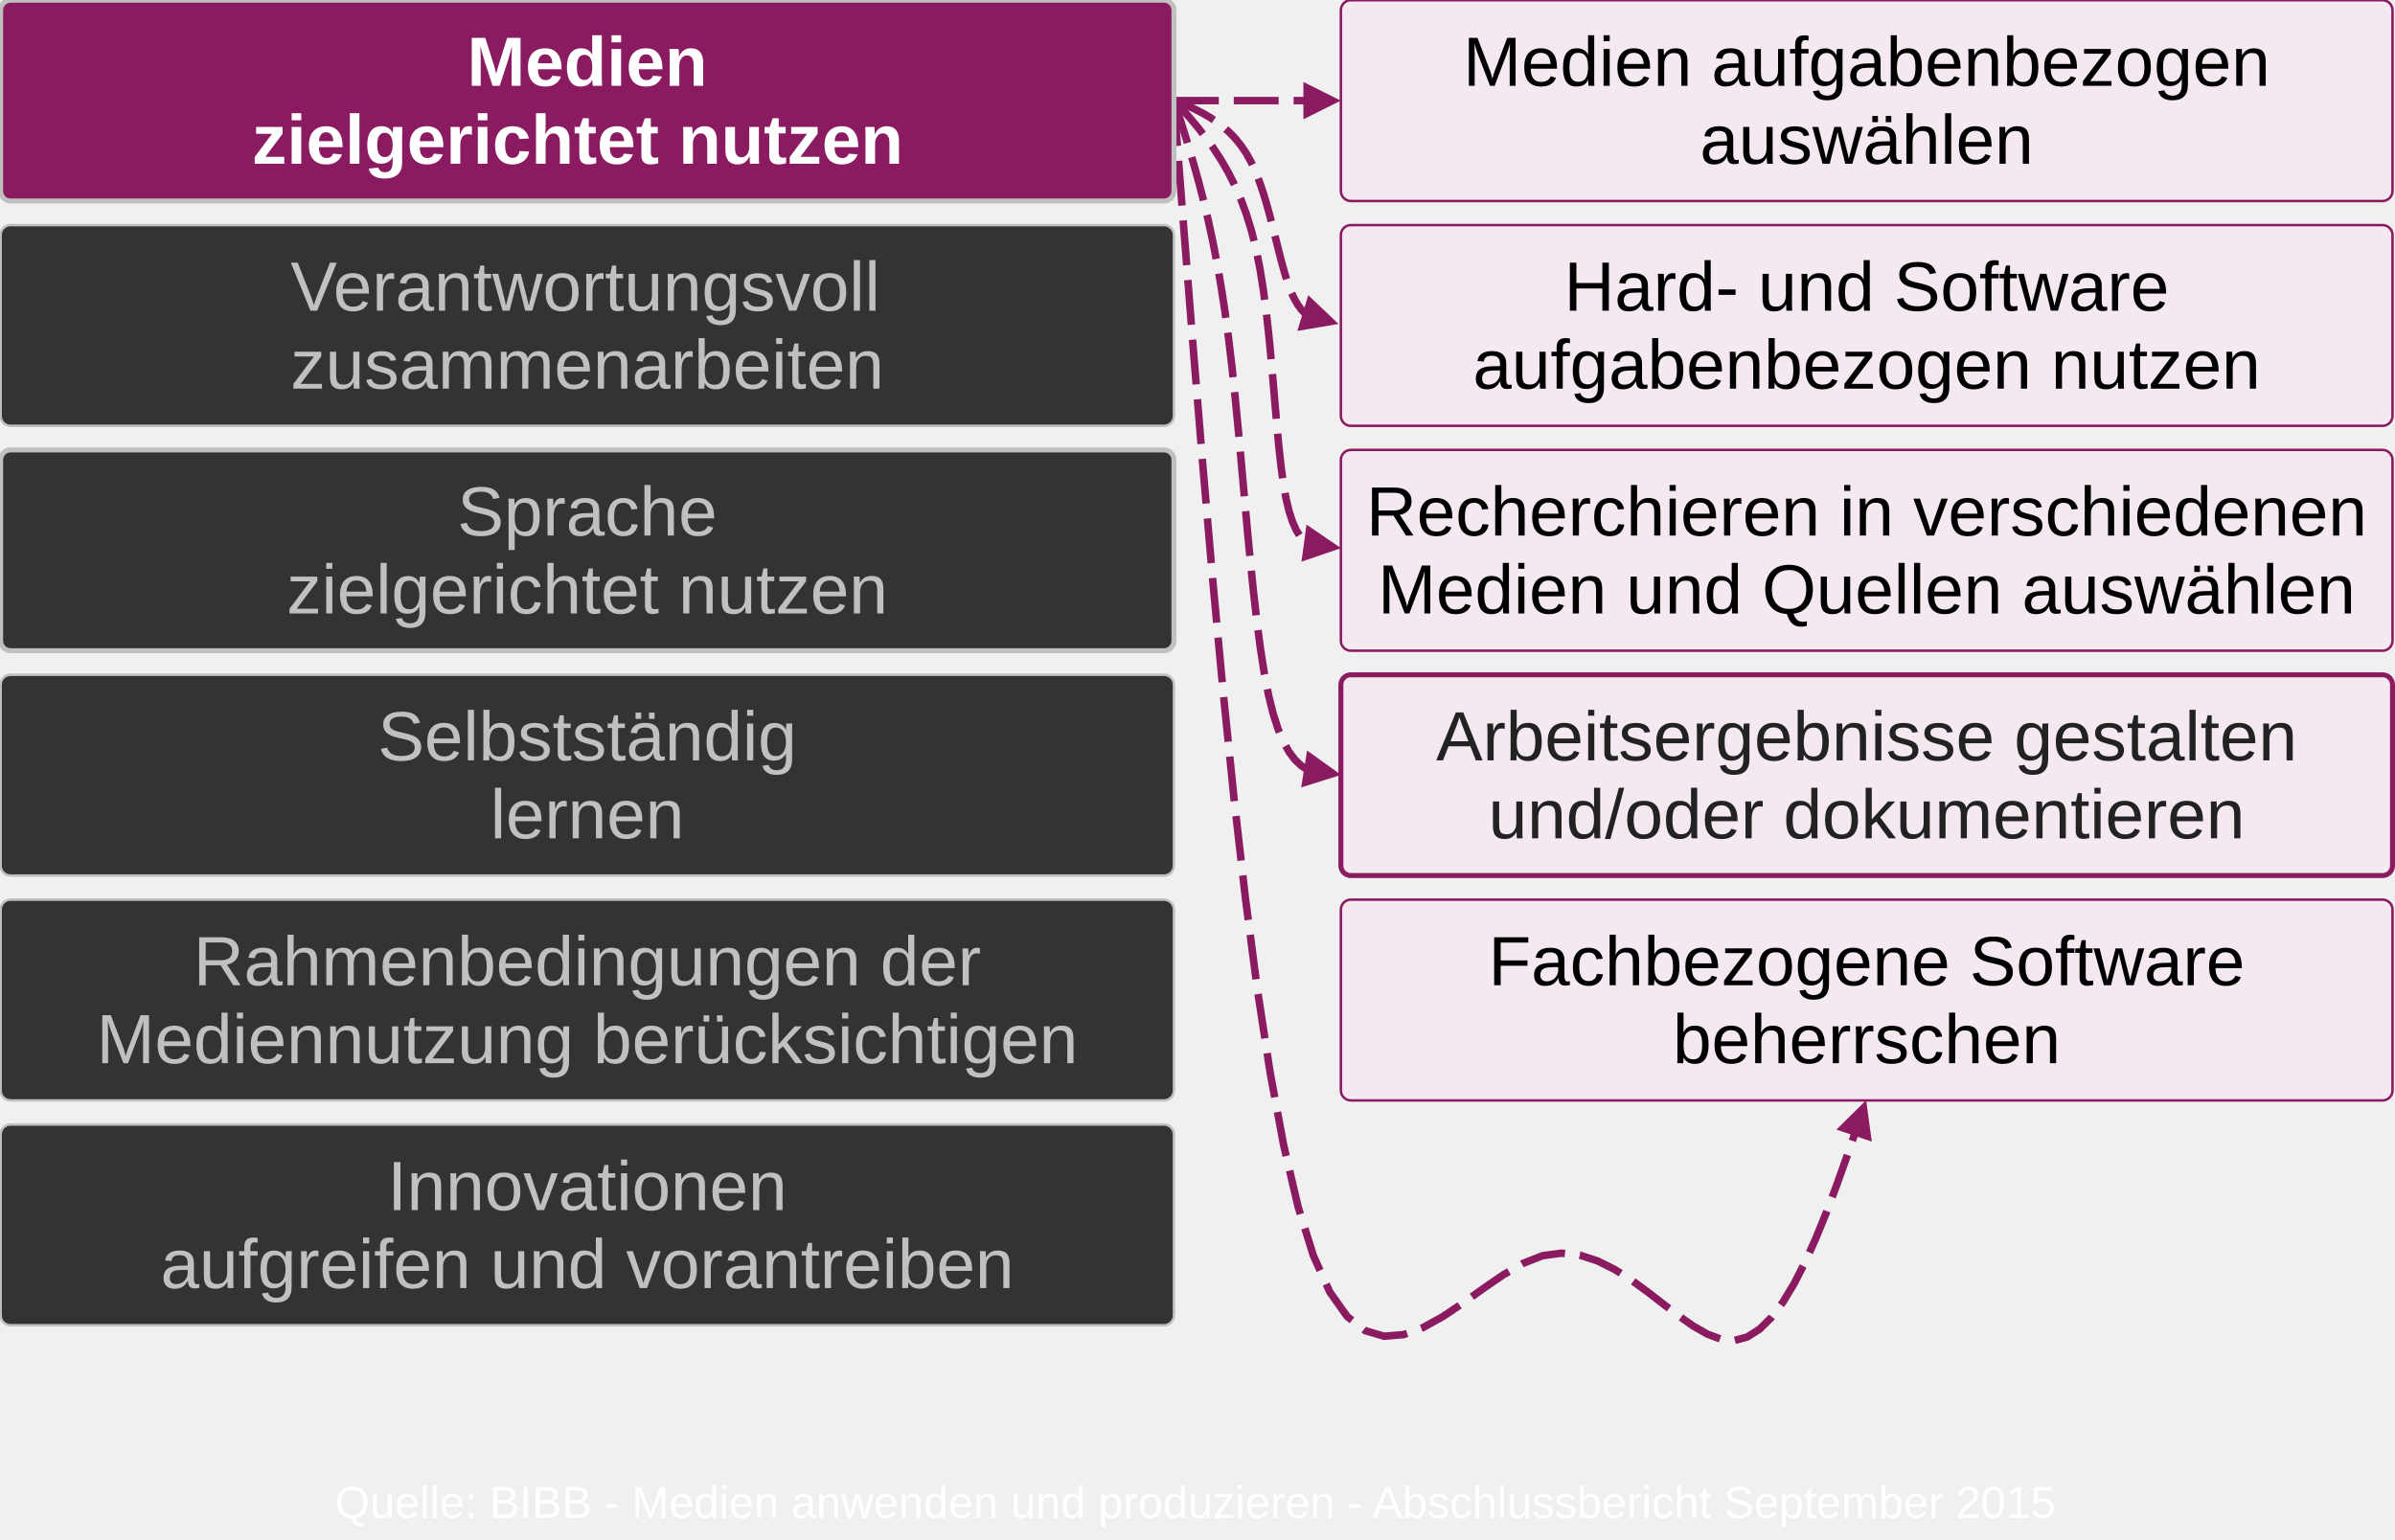
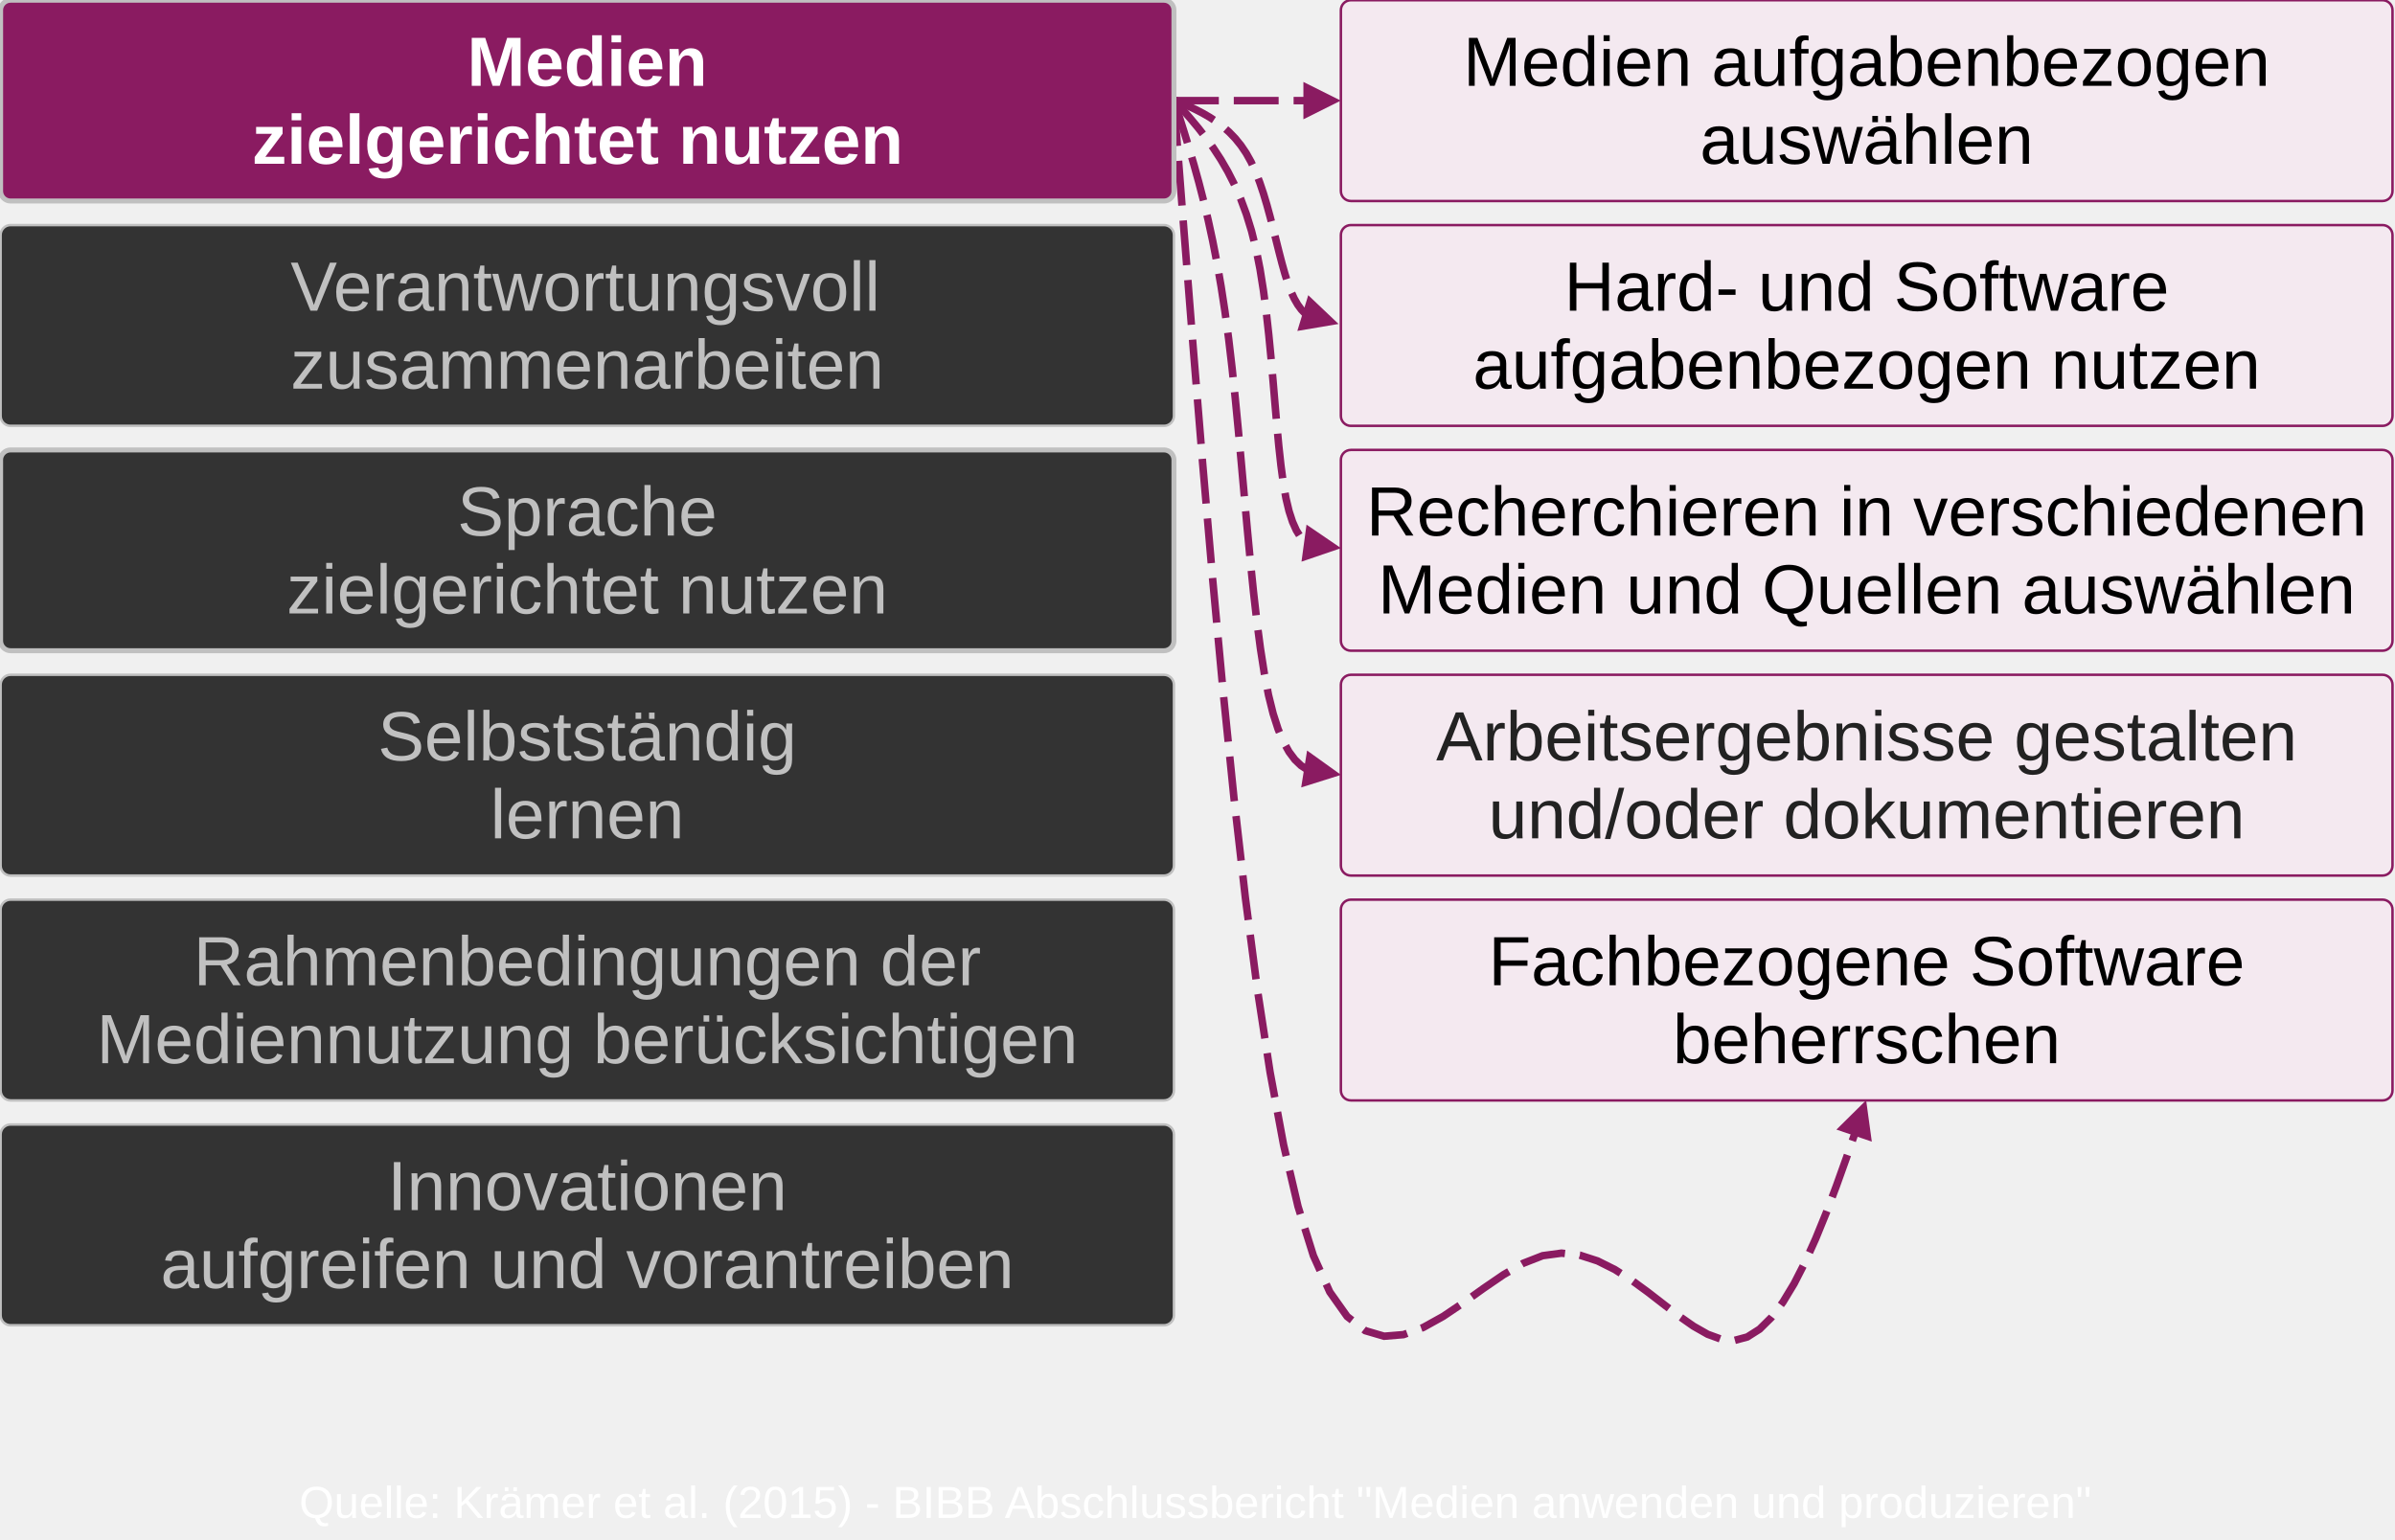
<svg xmlns="http://www.w3.org/2000/svg" fill-opacity="1" color-rendering="auto" color-interpolation="auto" text-rendering="auto" stroke="black" stroke-linecap="square" width="961" stroke-miterlimit="10" shape-rendering="auto" stroke-opacity="1" fill="black" stroke-dasharray="none" font-weight="normal" stroke-width="1" height="618" font-family="'Dialog'" font-style="normal" stroke-linejoin="miter" font-size="12px" stroke-dashoffset="0" image-rendering="auto">
  <defs id="genericDefs" />
  <g>
    <defs id="defs1">
      <clipPath clipPathUnits="userSpaceOnUse" id="clipPath1">
        <path d="M0 0 L961 0 L961 618 L0 618 L0 0 Z" />
      </clipPath>
      <clipPath clipPathUnits="userSpaceOnUse" id="clipPath2">
        <path d="M0 82 L961 82 L961 700 L0 700 L0 82 Z" />
      </clipPath>
    </defs>
    <g stroke-linecap="butt" transform="matrix(1,0,0,1,0,-82)" fill="rgb(138,27,97)" text-rendering="geometricPrecision" shape-rendering="geometricPrecision" stroke-dasharray="18,6" stroke="rgb(138,27,97)" stroke-width="3" stroke-miterlimit="1.45">
      <path fill="none" d="M471.058 122.383 L524.241 122.383" clip-path="url(#clipPath2)" />
    </g>
    <g stroke-linecap="butt" transform="matrix(1,0,0,1,0,-82)" fill="rgb(138,27,97)" text-rendering="geometricPrecision" shape-rendering="geometricPrecision" stroke-dasharray="18,6" stroke="rgb(138,27,97)" stroke-width="3" stroke-miterlimit="1.45">
      <path d="M537.991 122.383 L522.991 114.883 L522.991 129.883 Z" stroke="none" clip-path="url(#clipPath2)" />
      <path fill="none" d="M471.046 122.02 L473.931 123.272 L476.847 124.579 L479.734 125.953 L482.578 127.43 L485.363 129.042 L488.075 130.825 L490.7 132.812 L493.222 135.037 L495.628 137.534 L497.903 140.338 L500.032 143.482 L502 147 L503.799 150.908 L505.445 155.148 L506.956 159.644 L508.356 164.319 L509.663 169.096 L510.9 173.9 L512.087 178.654 L513.244 183.281 L514.394 187.706 L515.556 191.852 L516.751 195.642 L518 199 L519.32 201.87 L520.708 204.273 L522.159 206.253 L523.667 207.852 L523.846 207.997 L523.943 208.02" clip-path="url(#clipPath2)" />
      <path d="M537.096 212.029 L524.934 200.482 L520.561 214.83 Z" clip-path="url(#clipPath2)" stroke="none" />
      <path fill="none" d="M471.026 122.029 L474.269 125.676 L477.515 129.407 L480.719 133.25 L483.857 137.259 L486.908 141.491 L489.85 146 L492.662 150.843 L495.321 156.074 L497.806 161.75 L500.096 167.926 L502.168 174.657 L504 182 L505.581 189.977 L506.937 198.482 L508.103 207.375 L509.116 216.518 L510.011 225.773 L510.825 235 L511.593 244.06 L512.351 252.815 L513.134 261.125 L513.98 268.852 L514.923 275.856 L516 282 L517.238 287.18 L518.631 291.445 L520.166 294.875 L521.827 297.555 L523.602 299.57 L524.374 300.159 L524.473 300.167" clip-path="url(#clipPath2)" />
      <path d="M538.099 302.013 L524.242 292.567 L522.228 307.431 Z" clip-path="url(#clipPath2)" stroke="none" />
      <path fill="none" d="M471.056 122.174 L473.038 128.35 L475.066 134.77 L477.078 141.328 L479.064 148.094 L481.016 155.136 L482.925 162.525 L484.783 170.329 L486.58 178.617 L488.309 187.459 L489.961 196.924 L491.528 207.082 L493 218 L494.375 229.707 L495.668 242.062 L496.903 254.881 L498.101 267.983 L499.284 281.183 L500.475 294.3 L501.695 307.15 L502.965 319.551 L504.309 331.319 L505.748 342.272 L507.305 352.226 L509 361 L510.851 368.459 L512.849 374.668 L514.981 379.741 L517.235 383.79 L519.595 386.93 L522.05 389.275 L524.422 390.831 L524.521 390.846" clip-path="url(#clipPath2)" />
      <path d="M538.099 393.016 L524.47 383.243 L522.103 398.055 Z" clip-path="url(#clipPath2)" stroke="none" />
      <path fill="none" d="M471.048 122.626 L474.815 171.346 L478.667 220.245 L482.589 268.247 L486.619 314.905 L490.792 359.77 L495.143 402.395 L499.708 442.331 L504.524 479.131 L509.625 512.346 L515.048 541.528 L520.827 566.228 L527 586 L533.586 600.574 L540.548 610.4 L547.83 616.108 L555.381 618.327 L563.146 617.686 L571.071 614.815 L579.104 610.343 L587.191 604.899 L595.277 599.114 L603.309 593.616 L611.235 589.035 L619 586 L626.56 584.979 L633.907 585.793 L641.042 588.102 L647.968 591.566 L654.686 595.844 L661.196 600.596 L667.502 605.481 L673.603 610.16 L679.502 614.292 L685.2 617.536 L690.699 619.552 L696 620 L701.107 618.623 L706.034 615.496 L710.797 610.779 L715.413 604.631 L719.898 597.21 L724.268 588.676 L728.54 579.188 L732.73 568.905 L736.855 557.985 L740.931 546.589 L744.338 536.714 L744.37 536.619" clip-path="url(#clipPath2)" />
      <path d="M748.796 523.601 L736.867 535.389 L751.069 540.217 Z" clip-path="url(#clipPath2)" stroke="none" />
    </g>
    <g stroke-linecap="butt" font-size="18px" transform="matrix(1,0,0,1,0,-82)" fill="white" text-rendering="geometricPrecision" font-family="'Arial'" shape-rendering="geometricPrecision" stroke="white" stroke-miterlimit="1.45">
-       <text x="134.417" xml:space="preserve" y="691.24" clip-path="url(#clipPath2)" stroke="none">Quelle: BIBB - Medien anwenden und produzieren - Abschlussbericht September 2015</text>
+       <text x="120.038" xml:space="preserve" y="691.24" clip-path="url(#clipPath2)" stroke="none">Quelle: Krämer et al. (2015) - BIBB Abschlussbericht "Medien anwenden und produzieren"</text>
    </g>
    <g fill="rgb(138,27,97)" text-rendering="geometricPrecision" shape-rendering="geometricPrecision" transform="matrix(1,0,0,1,0,-82)" stroke="rgb(138,27,97)">
      <rect x="0.243" y="82.088" clip-path="url(#clipPath2)" width="470.806" rx="4" ry="4" height="80.59" stroke="none" />
    </g>
    <g stroke-linecap="butt" font-size="28px" transform="matrix(1,0,0,1,0,-82)" fill="white" text-rendering="geometricPrecision" font-family="'Arial'" shape-rendering="geometricPrecision" stroke="white" font-weight="bold" stroke-miterlimit="1.45">
      <text x="187.419" xml:space="preserve" y="116.45" clip-path="url(#clipPath2)" stroke="none">Medien</text>
      <text x="101.074" xml:space="preserve" y="147.731" clip-path="url(#clipPath2)" stroke="none">zielgerichtet nutzen </text>
    </g>
    <g stroke-linecap="butt" transform="matrix(1,0,0,1,0,-82)" fill="silver" text-rendering="geometricPrecision" shape-rendering="geometricPrecision" stroke="silver" stroke-width="2" stroke-miterlimit="1.45">
      <rect x="0.243" y="82.088" clip-path="url(#clipPath2)" fill="none" width="470.806" rx="4" ry="4" height="80.59" />
    </g>
    <g fill="rgb(51,51,51)" text-rendering="geometricPrecision" shape-rendering="geometricPrecision" transform="matrix(1,0,0,1,0,-82)" stroke="rgb(51,51,51)">
      <rect x="0.243" y="352.839" clip-path="url(#clipPath2)" width="470.806" rx="4" ry="4" height="80.59" stroke="none" />
    </g>
    <g stroke-linecap="butt" font-size="28px" transform="matrix(1,0,0,1,0,-82)" fill="silver" text-rendering="geometricPrecision" font-family="'Arial'" shape-rendering="geometricPrecision" stroke="silver" stroke-miterlimit="1.45">
      <text x="151.592" xml:space="preserve" y="387.201" clip-path="url(#clipPath2)" stroke="none">Selbstständig</text>
      <text x="196.73" xml:space="preserve" y="418.482" clip-path="url(#clipPath2)" stroke="none">lernen</text>
      <rect x="0.243" y="352.839" clip-path="url(#clipPath2)" fill="none" width="470.806" rx="4" ry="4" height="80.59" />
    </g>
    <g fill="rgb(51,51,51)" text-rendering="geometricPrecision" shape-rendering="geometricPrecision" transform="matrix(1,0,0,1,0,-82)" stroke="rgb(51,51,51)">
      <rect x="0.243" y="443.09" clip-path="url(#clipPath2)" width="470.806" rx="4" ry="4" height="80.59" stroke="none" />
    </g>
    <g stroke-linecap="butt" font-size="28px" transform="matrix(1,0,0,1,0,-82)" fill="silver" text-rendering="geometricPrecision" font-family="'Arial'" shape-rendering="geometricPrecision" stroke="silver" stroke-miterlimit="1.45">
      <text x="77.634" xml:space="preserve" y="477.452" clip-path="url(#clipPath2)" stroke="none">Rahmenbedingungen der</text>
      <text x="38.744" xml:space="preserve" y="508.733" clip-path="url(#clipPath2)" stroke="none">Mediennutzung berücksichtigen</text>
      <rect x="0.243" y="443.09" clip-path="url(#clipPath2)" fill="none" width="470.806" rx="4" ry="4" height="80.59" />
    </g>
    <g fill="rgb(51,51,51)" text-rendering="geometricPrecision" shape-rendering="geometricPrecision" transform="matrix(1,0,0,1,0,-82)" stroke="rgb(51,51,51)">
      <rect x="0.243" y="172.339" clip-path="url(#clipPath2)" width="470.806" rx="4" ry="4" height="80.59" stroke="none" />
    </g>
    <g stroke-linecap="butt" font-size="28px" transform="matrix(1,0,0,1,0,-82)" fill="silver" text-rendering="geometricPrecision" font-family="'Arial'" shape-rendering="geometricPrecision" stroke="silver" stroke-miterlimit="1.45">
      <text x="116.585" xml:space="preserve" y="206.7" clip-path="url(#clipPath2)" stroke="none">Verantwortungsvoll</text>
      <text x="116.585" xml:space="preserve" y="237.982" clip-path="url(#clipPath2)" stroke="none">zusammenarbeiten</text>
      <rect x="0.243" y="172.339" clip-path="url(#clipPath2)" fill="none" width="470.806" rx="4" ry="4" height="80.59" />
    </g>
    <g fill="rgb(51,51,51)" text-rendering="geometricPrecision" shape-rendering="geometricPrecision" transform="matrix(1,0,0,1,0,-82)" stroke="rgb(51,51,51)">
      <rect x="0.243" y="262.589" clip-path="url(#clipPath2)" width="470.806" rx="4" ry="4" height="80.59" stroke="none" />
    </g>
    <g stroke-linecap="butt" font-size="28px" transform="matrix(1,0,0,1,0,-82)" fill="silver" text-rendering="geometricPrecision" font-family="'Arial'" shape-rendering="geometricPrecision" stroke="silver" stroke-miterlimit="1.45">
      <text x="183.502" xml:space="preserve" y="296.951" clip-path="url(#clipPath2)" stroke="none">Sprache</text>
      <text x="115.02" xml:space="preserve" y="328.232" clip-path="url(#clipPath2)" stroke="none">zielgerichtet nutzen</text>
      <rect x="0.243" y="262.589" clip-path="url(#clipPath2)" fill="none" width="470.806" rx="4" ry="4" height="80.59" stroke-width="2" />
    </g>
    <g fill="rgb(51,51,51)" text-rendering="geometricPrecision" shape-rendering="geometricPrecision" transform="matrix(1,0,0,1,0,-82)" stroke="rgb(51,51,51)">
      <rect x="0.243" y="533.34" clip-path="url(#clipPath2)" width="470.806" rx="4" ry="4" height="80.59" stroke="none" />
    </g>
    <g stroke-linecap="butt" font-size="28px" transform="matrix(1,0,0,1,0,-82)" fill="silver" text-rendering="geometricPrecision" font-family="'Arial'" shape-rendering="geometricPrecision" stroke="silver" stroke-miterlimit="1.45">
      <text x="155.468" xml:space="preserve" y="567.702" clip-path="url(#clipPath2)" stroke="none">Innovationen</text>
      <text x="64.413" xml:space="preserve" y="598.983" clip-path="url(#clipPath2)" stroke="none">aufgreifen und vorantreiben</text>
      <rect x="0.243" y="533.34" clip-path="url(#clipPath2)" fill="none" width="470.806" rx="4" ry="4" height="80.59" />
    </g>
    <g fill="rgb(244,233,240)" text-rendering="geometricPrecision" shape-rendering="geometricPrecision" transform="matrix(1,0,0,1,0,-82)" stroke="rgb(244,233,240)">
      <rect x="538.026" y="82.088" clip-path="url(#clipPath2)" width="421.974" rx="4" ry="4" height="80.59" stroke="none" />
    </g>
    <g font-size="28px" stroke-linecap="butt" transform="matrix(1,0,0,1,0,-82)" text-rendering="geometricPrecision" font-family="'Arial'" shape-rendering="geometricPrecision" stroke-miterlimit="1.45">
      <text x="587.097" xml:space="preserve" y="116.45" clip-path="url(#clipPath2)" stroke="none">Medien aufgabenbezogen</text>
      <text x="682.075" xml:space="preserve" y="147.731" clip-path="url(#clipPath2)" stroke="none">auswählen</text>
    </g>
    <g stroke-linecap="butt" transform="matrix(1,0,0,1,0,-82)" fill="rgb(138,27,97)" text-rendering="geometricPrecision" shape-rendering="geometricPrecision" stroke="rgb(138,27,97)" stroke-miterlimit="1.45">
      <rect x="538.026" y="82.088" clip-path="url(#clipPath2)" fill="none" width="421.974" rx="4" ry="4" height="80.59" />
    </g>
    <g fill="rgb(244,233,240)" text-rendering="geometricPrecision" shape-rendering="geometricPrecision" transform="matrix(1,0,0,1,0,-82)" stroke="rgb(244,233,240)">
      <rect x="538.026" y="172.339" clip-path="url(#clipPath2)" width="421.974" rx="4" ry="4" height="80.59" stroke="none" />
    </g>
    <g font-size="28px" stroke-linecap="butt" transform="matrix(1,0,0,1,0,-82)" text-rendering="geometricPrecision" font-family="'Arial'" shape-rendering="geometricPrecision" stroke-miterlimit="1.45">
      <text x="627.62" xml:space="preserve" y="206.7" clip-path="url(#clipPath2)" stroke="none">Hard- und Software</text>
      <text x="590.98" xml:space="preserve" y="237.982" clip-path="url(#clipPath2)" stroke="none">aufgabenbezogen nutzen</text>
    </g>
    <g stroke-linecap="butt" transform="matrix(1,0,0,1,0,-82)" fill="rgb(138,27,97)" text-rendering="geometricPrecision" shape-rendering="geometricPrecision" stroke="rgb(138,27,97)" stroke-miterlimit="1.45">
      <rect x="538.026" y="172.339" clip-path="url(#clipPath2)" fill="none" width="421.974" rx="4" ry="4" height="80.59" />
    </g>
    <g fill="rgb(244,233,240)" text-rendering="geometricPrecision" shape-rendering="geometricPrecision" transform="matrix(1,0,0,1,0,-82)" stroke="rgb(244,233,240)">
      <rect x="538.026" y="262.589" clip-path="url(#clipPath2)" width="421.974" rx="4" ry="4" height="80.59" stroke="none" />
    </g>
    <g font-size="28px" stroke-linecap="butt" transform="matrix(1,0,0,1,0,-82)" text-rendering="geometricPrecision" font-family="'Arial'" shape-rendering="geometricPrecision" stroke-miterlimit="1.45">
      <text x="548.228" xml:space="preserve" y="296.951" clip-path="url(#clipPath2)" stroke="none">Recherchieren in verschiedenen</text>
      <text x="552.876" xml:space="preserve" y="328.232" clip-path="url(#clipPath2)" stroke="none">Medien und Quellen auswählen</text>
    </g>
    <g stroke-linecap="butt" transform="matrix(1,0,0,1,0,-82)" fill="rgb(138,27,97)" text-rendering="geometricPrecision" shape-rendering="geometricPrecision" stroke="rgb(138,27,97)" stroke-miterlimit="1.45">
      <rect x="538.026" y="262.589" clip-path="url(#clipPath2)" fill="none" width="421.974" rx="4" ry="4" height="80.59" />
    </g>
    <g fill="rgb(244,233,240)" text-rendering="geometricPrecision" shape-rendering="geometricPrecision" transform="matrix(1,0,0,1,0,-82)" stroke="rgb(244,233,240)">
      <rect x="538.026" y="352.839" clip-path="url(#clipPath2)" width="421.974" rx="4" ry="4" height="80.59" stroke="none" />
    </g>
    <g stroke-linecap="butt" font-size="28px" transform="matrix(1,0,0,1,0,-82)" fill="rgb(34,34,34)" text-rendering="geometricPrecision" font-family="'Arial'" shape-rendering="geometricPrecision" stroke="rgb(34,34,34)" stroke-miterlimit="1.45">
      <text x="576.241" xml:space="preserve" y="387.201" clip-path="url(#clipPath2)" stroke="none">Arbeitsergebnisse gestalten</text>
      <text x="597.241" xml:space="preserve" y="418.482" clip-path="url(#clipPath2)" stroke="none">und/oder dokumentieren</text>
    </g>
-     <g stroke-linecap="butt" transform="matrix(1,0,0,1,0,-82)" fill="rgb(138,27,97)" text-rendering="geometricPrecision" shape-rendering="geometricPrecision" stroke="rgb(138,27,97)" stroke-width="2" stroke-miterlimit="1.45">
+     <g stroke-linecap="butt" transform="matrix(1,0,0,1,0,-82)" fill="rgb(138,27,97)" text-rendering="geometricPrecision" shape-rendering="geometricPrecision" stroke="rgb(138,27,97)" stroke-miterlimit="1.45">
      <rect x="538.026" y="352.839" clip-path="url(#clipPath2)" fill="none" width="421.974" rx="4" ry="4" height="80.59" />
    </g>
    <g fill="rgb(244,233,240)" text-rendering="geometricPrecision" shape-rendering="geometricPrecision" transform="matrix(1,0,0,1,0,-82)" stroke="rgb(244,233,240)">
      <rect x="538.026" y="443.09" clip-path="url(#clipPath2)" width="421.974" rx="4" ry="4" height="80.59" stroke="none" />
    </g>
    <g font-size="28px" stroke-linecap="butt" transform="matrix(1,0,0,1,0,-82)" text-rendering="geometricPrecision" font-family="'Arial'" shape-rendering="geometricPrecision" stroke-miterlimit="1.45">
      <text x="597.248" xml:space="preserve" y="477.452" clip-path="url(#clipPath2)" stroke="none">Fachbezogene Software</text>
      <text x="671.186" xml:space="preserve" y="508.733" clip-path="url(#clipPath2)" stroke="none">beherrschen</text>
    </g>
    <g stroke-linecap="butt" transform="matrix(1,0,0,1,0,-82)" fill="rgb(138,27,97)" text-rendering="geometricPrecision" shape-rendering="geometricPrecision" stroke="rgb(138,27,97)" stroke-miterlimit="1.45">
      <rect x="538.026" y="443.09" clip-path="url(#clipPath2)" fill="none" width="421.974" rx="4" ry="4" height="80.59" />
    </g>
  </g>
</svg>
